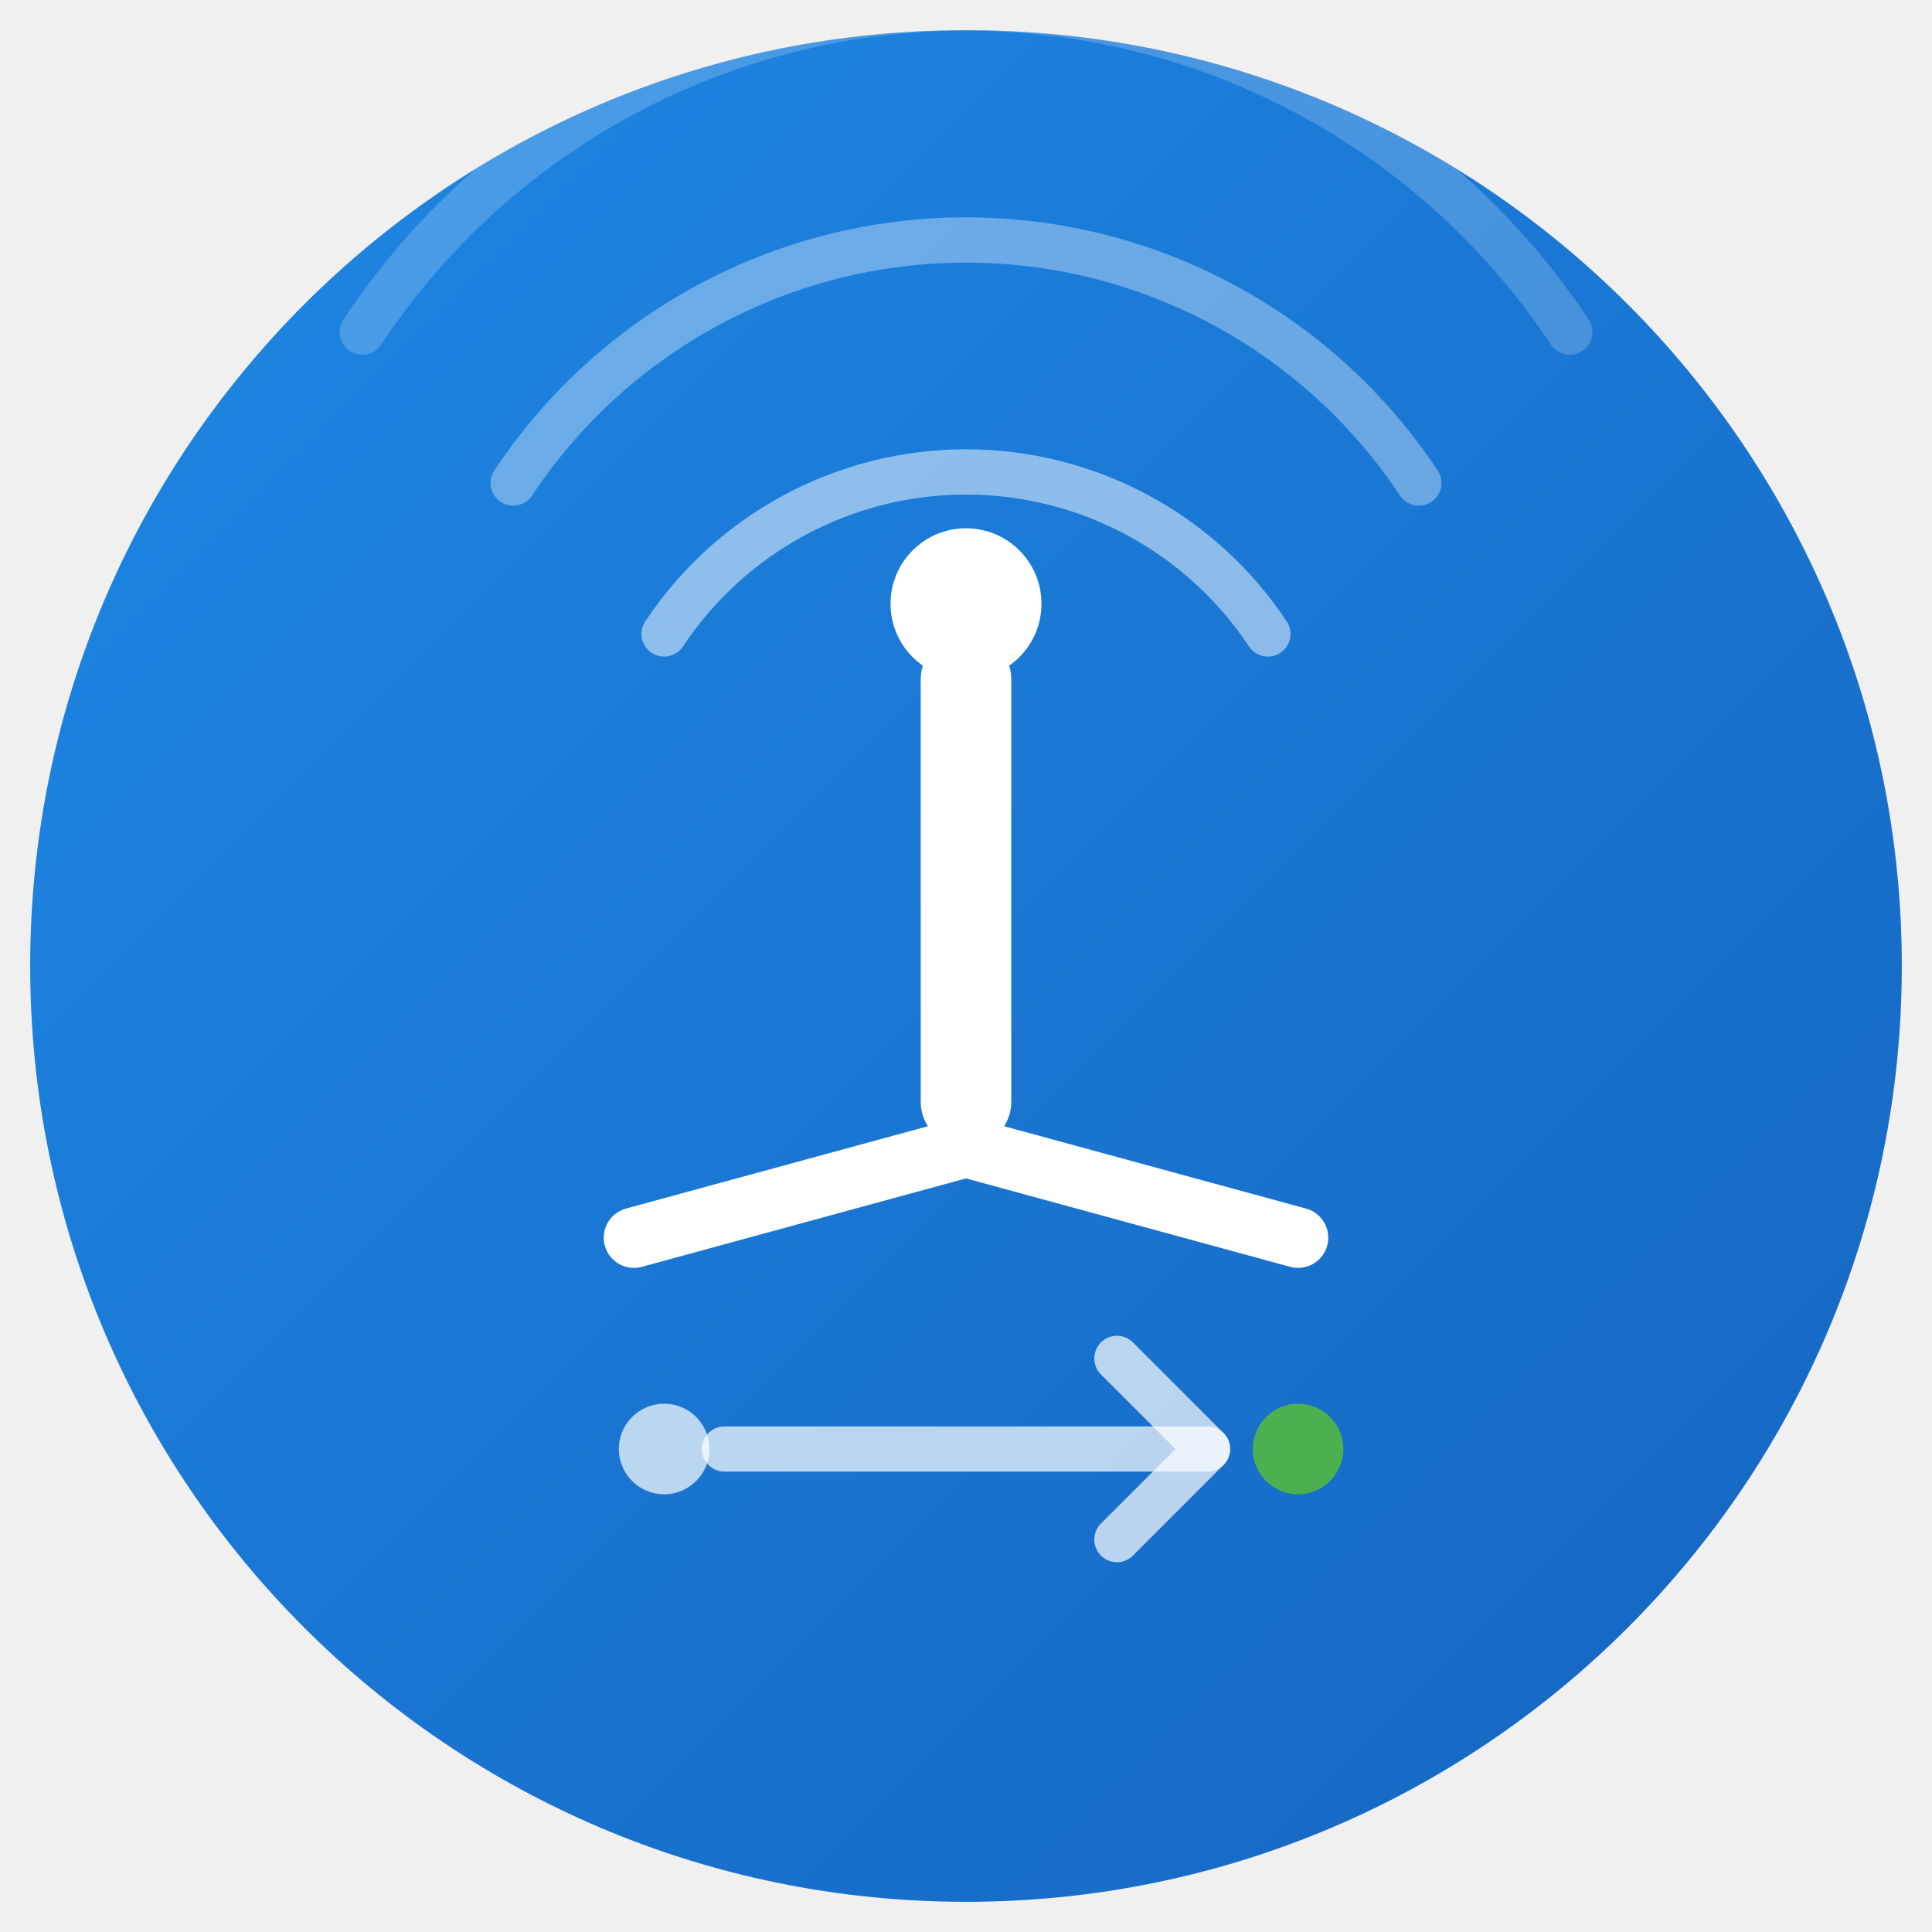
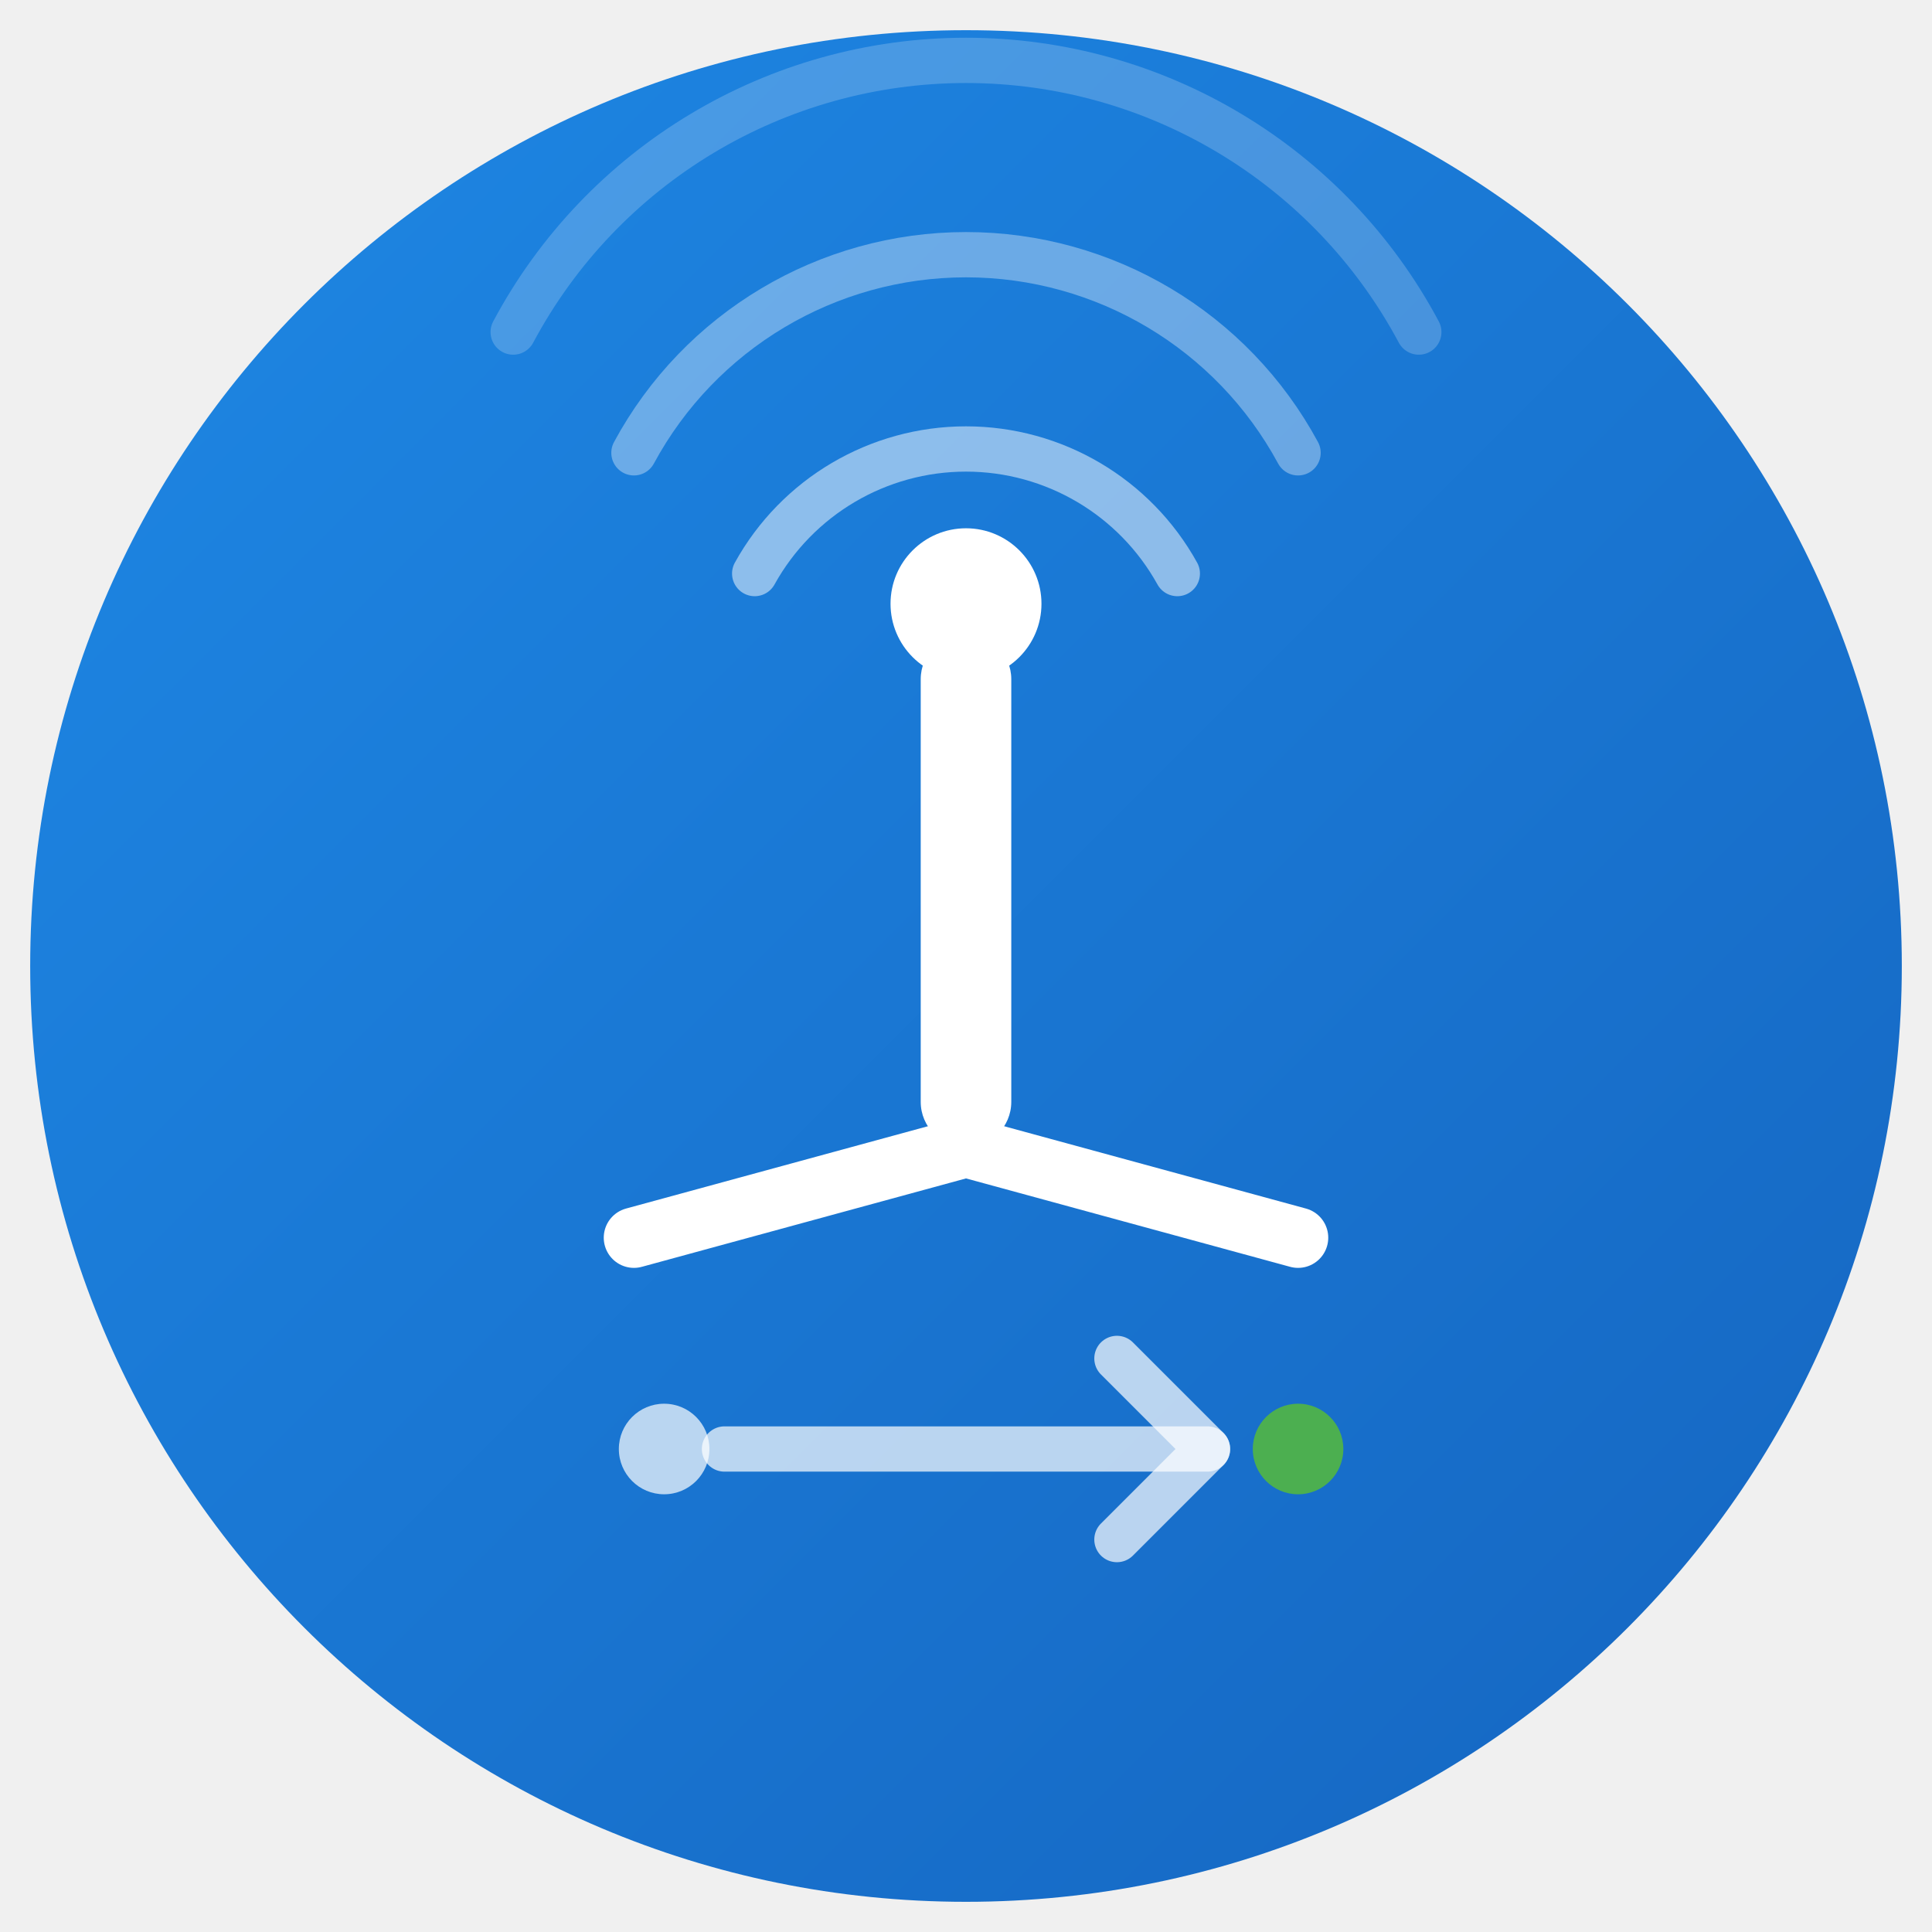
<svg xmlns="http://www.w3.org/2000/svg" viewBox="0 0 128 128" width="128" height="128">
  <defs>
    <linearGradient id="bg" x1="0" y1="0" x2="1" y2="1">
      <stop offset="0%" stop-color="#1E88E5" />
      <stop offset="100%" stop-color="#1565C0" />
    </linearGradient>
    <clipPath id="circle-clip">
      <circle cx="64" cy="64" r="62" />
    </clipPath>
  </defs>
  <circle cx="64" cy="64" r="62" fill="url(#bg)" />
  <g clip-path="url(#circle-clip)">
-     <path d="M 44 42 A 24 24 0 0 1 84 42" fill="none" stroke="white" stroke-width="3" stroke-linecap="round" opacity="0.5" />
-     <path d="M 34 32 A 36 36 0 0 1 94 32" fill="none" stroke="white" stroke-width="3" stroke-linecap="round" opacity="0.35" />
-     <path d="M 24 22 A 48 48 0 0 1 104 22" fill="none" stroke="white" stroke-width="3" stroke-linecap="round" opacity="0.2" />
+     <path d="M 50 38 A 16 16 0 0 1 78 38" fill="none" stroke="white" stroke-width="3" stroke-linecap="round" opacity="0.5" />
+     <path d="M 42 30 A 25 25 0 0 1 86 30" fill="none" stroke="white" stroke-width="3" stroke-linecap="round" opacity="0.35" />
+     <path d="M 34 22 A 34 34 0 0 1 94 22" fill="none" stroke="white" stroke-width="3" stroke-linecap="round" opacity="0.2" />
    <rect x="61" y="42" width="6" height="34" rx="3" fill="white" />
    <circle cx="64" cy="40" r="5" fill="white" />
    <path d="M 42 82 L 64 76 L 86 82" fill="none" stroke="white" stroke-width="4" stroke-linecap="round" stroke-linejoin="round" />
    <path d="M 48 96 L 80 96" fill="none" stroke="white" stroke-width="3" stroke-linecap="round" opacity="0.7" />
    <path d="M 74 90 L 80 96 L 74 102" fill="none" stroke="white" stroke-width="3" stroke-linecap="round" stroke-linejoin="round" opacity="0.7" />
    <circle cx="44" cy="96" r="3" fill="white" opacity="0.7" />
    <circle cx="86" cy="96" r="3" fill="#4CAF50" />
  </g>
</svg>
